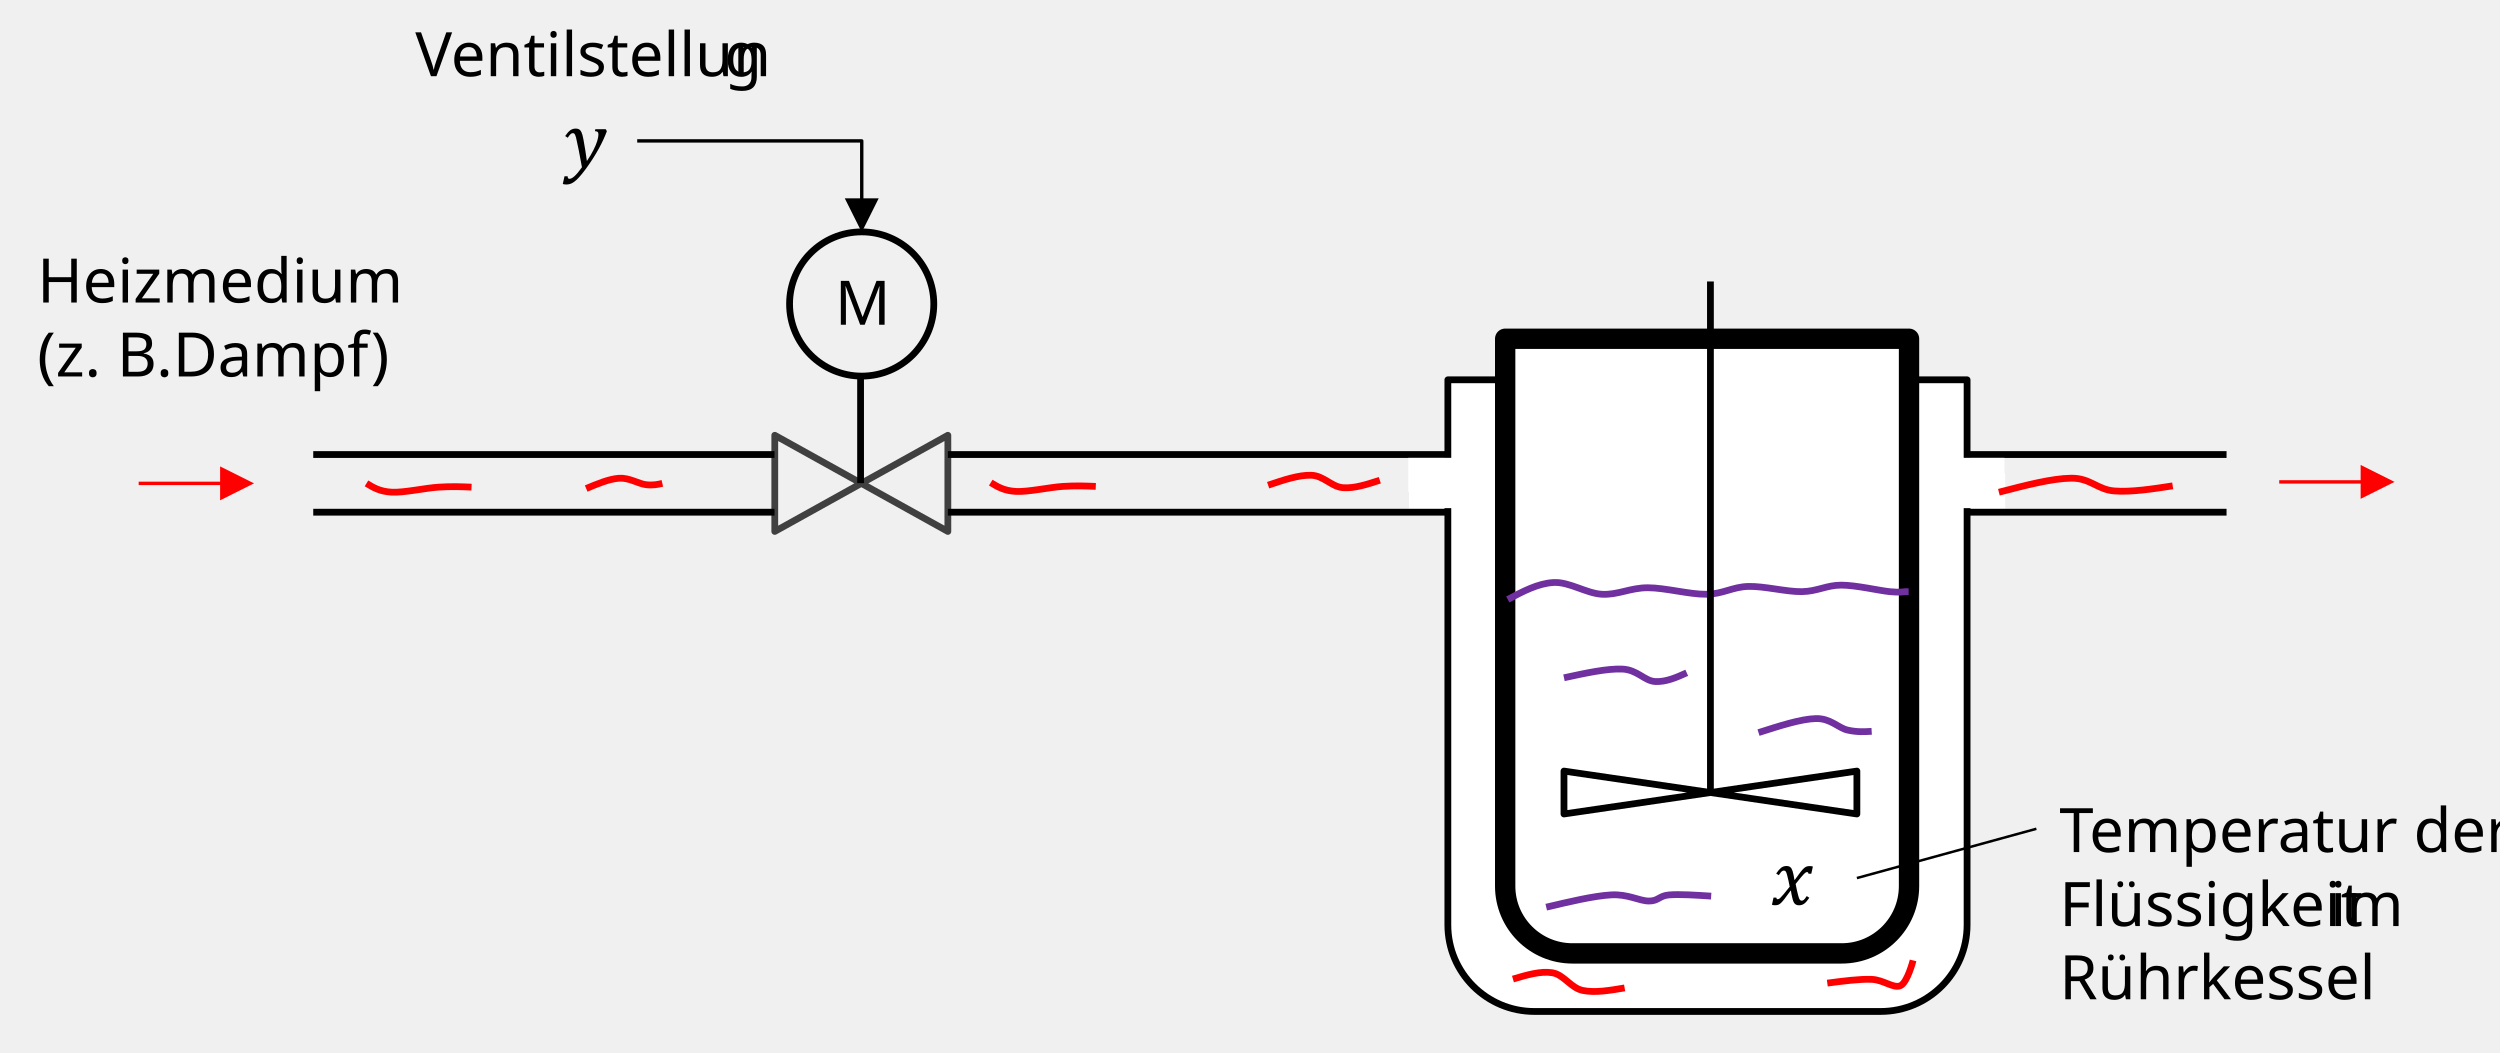
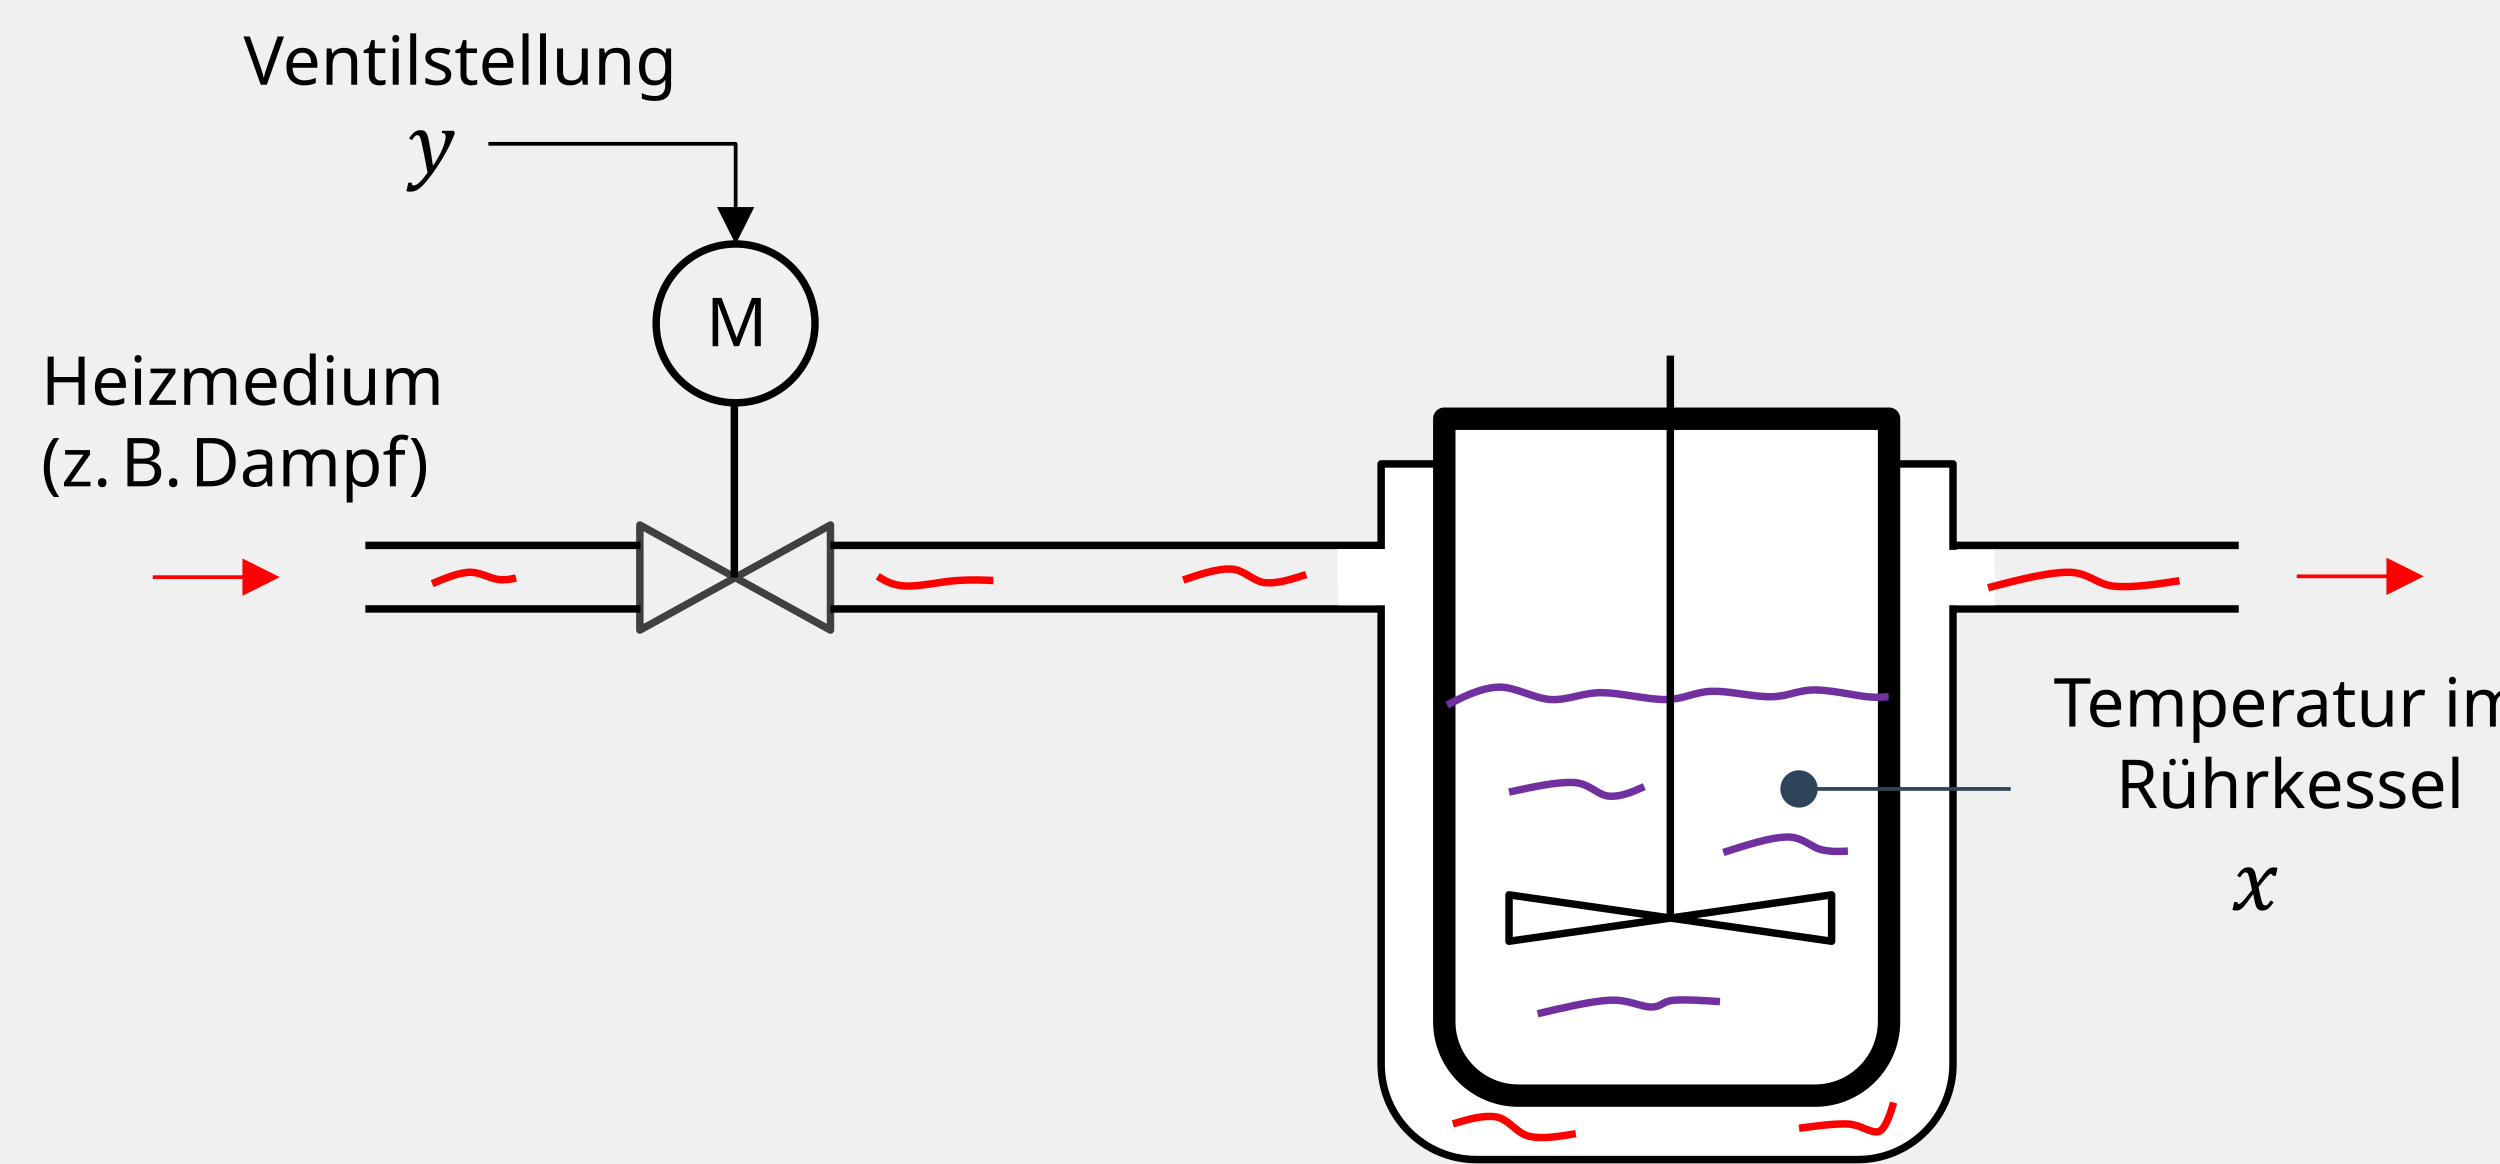
- <svg xmlns="http://www.w3.org/2000/svg" width="3380" height="1423" xml:space="preserve" overflow="hidden">
-   <g transform="translate(-503 -493)">
-     <path d="M3045.5 1860.5 2577.5 1860.5C2512.88 1860.5 2460.5 1808.12 2460.5 1743.5L2460.5 1006.5 3162.5 1006.5 3162.5 1743.5C3162.5 1808.12 3110.12 1860.5 3045.5 1860.5Z" stroke="#000000" stroke-width="9.167" stroke-linejoin="round" stroke-miterlimit="10" fill="#FFFFFF" fill-rule="evenodd" />
-     <path d="M2993 1782 2629 1782C2578.74 1782 2538 1741.26 2538 1691L2538 951 3084 951 3084 1691C3084 1741.26 3043.26 1782 2993 1782Z" stroke="#000000" stroke-width="27.5" stroke-linejoin="round" stroke-miterlimit="10" fill="#FFFFFF" fill-rule="evenodd" />
-     <path d="M1784.5 1081.5 1784.5 1211.5 1667.5 1146.5 1550.5 1211.5 1550.5 1081.5 1667.5 1146.5Z" stroke="#404040" stroke-width="9.167" stroke-linejoin="round" stroke-miterlimit="10" fill="none" fill-rule="evenodd" />
-     <path d="M1784.5 1107.5 2460.17 1107.5" stroke="#000000" stroke-width="9.167" stroke-linejoin="round" stroke-miterlimit="10" fill="#FFFFFF" fill-rule="evenodd" />
-     <path d="M1784.5 1185.5 2460.17 1185.5" stroke="#000000" stroke-width="9.167" stroke-linejoin="round" stroke-miterlimit="10" fill="#FFFFFF" fill-rule="evenodd" />
-     <path d="M3162.5 1107.5 3513.29 1107.5" stroke="#000000" stroke-width="9.167" stroke-linejoin="round" stroke-miterlimit="10" fill="#FFFFFF" fill-rule="evenodd" />
-     <path d="M3162.5 1185.5 3513.29 1185.5" stroke="#000000" stroke-width="9.167" stroke-linejoin="round" stroke-miterlimit="10" fill="#FFFFFF" fill-rule="evenodd" />
-     <path d="M926.5 1107.5 1550.12 1107.5" stroke="#000000" stroke-width="9.167" stroke-linejoin="round" stroke-miterlimit="10" fill="#FFFFFF" fill-rule="evenodd" />
-     <path d="M926.5 1185.5 1550.12 1185.5" stroke="#000000" stroke-width="9.167" stroke-linejoin="round" stroke-miterlimit="10" fill="#FFFFFF" fill-rule="evenodd" />
-     <path d="M0 0 0 144.686" stroke="#000000" stroke-width="9.167" stroke-linejoin="round" stroke-miterlimit="10" fill="none" fill-rule="evenodd" transform="matrix(1 0 0 -1 1666.5 1146.19)" />
-     <rect x="2408" y="1134" width="104" height="46" fill="#FFFFFF" />
-     <rect x="2407" y="1112" width="104" height="46" fill="#FFFFFF" />
-     <rect x="3110" y="1133" width="104" height="47" fill="#FFFFFF" />
-     <rect x="3110" y="1112" width="103" height="47" fill="#FFFFFF" />
-     <path d="M690.5 1144.21 805.173 1144.21 805.173 1148.79 690.5 1148.79ZM800.59 1123.58 846.423 1146.5 800.59 1169.42Z" fill="#FF0000" />
-     <text font-family="Calibri,Calibri_MSFontService,sans-serif" font-weight="400" font-size="83" transform="matrix(1 0 0 1 553.406 902)">Heizmedium</text>
-     <text font-family="Calibri,Calibri_MSFontService,sans-serif" font-weight="400" font-size="83" transform="matrix(1 0 0 1 553.406 1002)">(z. B.</text>
-     <text font-family="Calibri,Calibri_MSFontService,sans-serif" font-weight="400" font-size="83" transform="matrix(1 0 0 1 736.739 1002)">Dampf)</text>
-     <path d="M3584.5 1142.21 3699.17 1142.21 3699.17 1146.79 3584.5 1146.79ZM3694.59 1121.58 3740.42 1144.5 3694.59 1167.42Z" fill="#FF0000" />
-     <path d="M2541.5 1303.5C2561.86 1292.62 2582.22 1281.74 2603.44 1280.56 2624.66 1279.39 2647.61 1295.27 2668.83 1296.44 2690.05 1297.62 2707.25 1287.62 2730.77 1287.62 2754.28 1287.62 2787.26 1296.74 2809.92 1296.44 2832.57 1296.15 2845.19 1286.44 2866.7 1285.86 2888.21 1285.27 2918.03 1293.21 2938.97 1292.91 2959.9 1292.62 2972.52 1284.09 2992.31 1284.09 3012.09 1284.09 3043.35 1291.44 3057.69 1292.91 3072.03 1294.38 3078.34 1292.91 3078.34 1292.91L3083.5 1292.91" stroke="#7030A0" stroke-width="9.167" stroke-linejoin="round" stroke-miterlimit="10" fill="none" fill-rule="evenodd" />
-     <path d="M2880.5 1483.5C2909.15 1474.3 2937.8 1465.09 2957.86 1464.52 2977.92 1463.94 2988.23 1477.17 3000.84 1480.05 3013.44 1482.92 3023.47 1482.35 3033.5 1481.77" stroke="#7030A0" stroke-width="9.167" stroke-linejoin="round" stroke-miterlimit="10" fill="none" fill-rule="evenodd" />
-     <path d="M2593.5 1719.5C2625.66 1711.89 2657.83 1704.29 2680.98 1702.9 2704.14 1701.52 2719.29 1711.2 2732.45 1711.2 2745.6 1711.2 2745.88 1704.01 2759.89 1702.9 2773.9 1701.8 2795.2 1703.18 2816.5 1704.56" stroke="#7030A0" stroke-width="9.167" stroke-linejoin="round" stroke-miterlimit="10" fill="none" fill-rule="evenodd" />
-     <path d="M2617.5 1409.37C2646.59 1403.05 2675.69 1396.73 2696.22 1397.58 2716.76 1398.42 2726.17 1413.58 2740.72 1414.42 2755.26 1415.27 2769.38 1408.95 2783.5 1402.63" stroke="#7030A0" stroke-width="9.167" stroke-linejoin="round" stroke-miterlimit="10" fill="none" fill-rule="evenodd" />
-     <path d="M3013.5 1535.5 3013.5 1593.5 2815.5 1564.5 2617.5 1593.5 2617.5 1535.5 2815.5 1564.5Z" stroke="#000000" stroke-width="9.167" stroke-linejoin="round" stroke-miterlimit="10" fill="#FFFFFF" fill-rule="evenodd" />
-     <path d="M0 0 0 691.211" stroke="#000000" stroke-width="9.167" stroke-linejoin="round" stroke-miterlimit="10" fill="#FFFFFF" fill-rule="evenodd" transform="matrix(1 0 0 -1 2815.5 1564.71)" />
-     <path d="M2217.5 1148.99C2238.23 1141.98 2258.97 1134.97 2275.84 1135.53 2292.71 1136.09 2303.3 1151.23 2318.74 1152.36 2334.18 1153.48 2351.34 1147.87 2368.5 1142.26" stroke="#FF0000" stroke-width="9.167" stroke-linejoin="round" stroke-miterlimit="10" fill="none" fill-rule="evenodd" />
-     <path d="M3205.5 1158.5C3241.38 1149.15 3277.26 1139.79 3303.27 1139.5 3329.29 1139.22 3338.72 1155.05 3361.59 1156.77 3384.47 1158.5 3412.48 1154.18 3440.5 1149.87" stroke="#FF0000" stroke-width="9.167" stroke-linejoin="round" stroke-miterlimit="10" fill="none" fill-rule="evenodd" />
-     <path d="M2548.5 1816.69C2567.23 1811.14 2585.96 1805.58 2601.69 1808.14 2617.42 1810.71 2626.57 1828.66 2642.88 1832.08 2659.18 1835.5 2679.34 1832.08 2699.5 1828.66" stroke="#FF0000" stroke-width="9.167" stroke-linejoin="round" stroke-miterlimit="10" fill="none" fill-rule="evenodd" />
-     <path d="M2973.5 1822.19C2995.11 1819.35 3016.72 1816.51 3033.21 1817.07 3049.7 1817.64 3063.06 1829.86 3072.44 1825.6 3081.82 1821.34 3089.5 1791.5 3089.5 1791.5L3089.5 1791.5" stroke="#FF0000" stroke-width="9.167" stroke-linejoin="round" stroke-miterlimit="10" fill="none" fill-rule="evenodd" />
-     <path d="M1842.5 1145.5C1851.48 1151.04 1860.46 1156.57 1876.72 1157.42 1892.97 1158.28 1922.05 1151.75 1940.02 1150.61 1957.98 1149.47 1971.24 1150.04 1984.5 1150.61" stroke="#FF0000" stroke-width="9.167" stroke-linejoin="round" stroke-miterlimit="10" fill="none" fill-rule="evenodd" />
-     <path d="M1295.5 1153.5C1311.09 1146.97 1326.69 1140.43 1340.13 1139.56 1353.58 1138.69 1366.46 1147.11 1376.18 1148.27 1385.91 1149.44 1392.21 1147.98 1398.5 1146.53" stroke="#FF0000" stroke-width="9.167" stroke-linejoin="round" stroke-miterlimit="10" fill="none" fill-rule="evenodd" />
-     <path d="M2918.28 1663.83C2919.39 1663.83 2920.36 1663.95 2921.21 1664.2 2922.05 1664.45 2922.79 1664.84 2923.43 1665.36 2924.08 1665.88 2924.65 1666.55 2925.15 1667.37 2925.65 1668.2 2926.14 1669.32 2926.6 1670.73 2927.07 1672.14 2927.51 1673.9 2927.92 1675.99 2928.33 1678.09 2928.7 1680.26 2929.02 1682.52L2929.56 1682.52C2932.99 1677.69 2935.6 1674.15 2937.37 1671.91 2939.14 1669.67 2940.64 1668.01 2941.86 1666.92 2943.07 1665.82 2944.25 1665.05 2945.38 1664.61 2946.5 1664.16 2948 1663.94 2949.86 1663.94 2951.54 1663.94 2952.92 1664.15 2954 1664.58L2951.85 1674.3 2948.09 1674.3C2947.87 1672.8 2947.25 1672.05 2946.21 1672.05 2945.89 1672.05 2945.55 1672.1 2945.19 1672.21 2944.83 1672.31 2944.39 1672.55 2943.87 1672.91 2943.35 1673.26 2942.59 1673.96 2941.59 1675 2940.59 1676.04 2939.46 1677.31 2938.2 1678.81 2936.95 1680.32 2935.66 1681.89 2934.34 1683.54L2930.69 1688.11C2931.33 1691.54 2931.94 1694.52 2932.51 1697.02 2933.08 1699.53 2933.59 1701.61 2934.04 1703.28 2934.49 1704.94 2934.88 1706.26 2935.22 1707.23 2935.56 1708.19 2935.93 1708.92 2936.32 1709.4 2936.72 1709.89 2937.12 1710.23 2937.53 1710.42 2937.95 1710.62 2938.42 1710.72 2938.96 1710.72 2939.92 1710.72 2940.86 1710.34 2941.78 1709.59 2942.69 1708.84 2944.01 1707.14 2945.72 1704.49L2949.22 1706.8C2946.71 1710.52 2944.44 1713.14 2942.42 1714.67 2940.4 1716.19 2937.99 1716.95 2935.2 1716.95 2933.66 1716.95 2932.35 1716.67 2931.28 1716.12 2930.2 1715.56 2929.27 1714.67 2928.48 1713.46 2927.7 1712.24 2927 1710.34 2926.39 1707.76 2925.28 1703.18 2924.6 1699.67 2924.35 1697.24L2923.81 1697.24C2920.01 1702.57 2917.19 1706.4 2915.35 1708.73 2913.51 1711.06 2911.98 1712.78 2910.79 1713.89 2909.59 1715 2908.42 1715.78 2907.29 1716.22 2906.17 1716.67 2904.67 1716.89 2902.81 1716.89 2901.13 1716.89 2899.75 1716.68 2898.67 1716.25L2900.82 1706.53 2904.58 1706.53C2904.8 1708.03 2905.42 1708.78 2906.46 1708.78 2906.96 1708.78 2907.49 1708.65 2908.05 1708.38 2908.6 1708.11 2909.4 1707.47 2910.44 1706.45 2911.47 1705.43 2912.91 1703.82 2914.73 1701.64 2916.56 1699.46 2919.21 1696.18 2922.68 1691.81 2922.15 1688.98 2921.59 1686.26 2921.02 1683.65 2920.44 1681.03 2919.85 1678.6 2919.24 1676.34 2918.64 1674.09 2918.13 1672.61 2917.74 1671.91 2917.35 1671.21 2916.93 1670.73 2916.48 1670.46 2916.03 1670.19 2915.47 1670.06 2914.79 1670.06 2914.03 1670.06 2913.35 1670.23 2912.75 1670.57 2912.14 1670.91 2911.47 1671.5 2910.76 1672.34 2910.04 1673.18 2909.09 1674.5 2907.91 1676.29L2904.42 1673.98C2906.68 1670.58 2908.84 1668.04 2910.92 1666.35 2913 1664.67 2915.45 1663.83 2918.28 1663.83Z" fill-rule="evenodd" />
-     <text fill="#000000" fill-opacity="0" font-family="Arial,Arial_MSFontService,sans-serif" font-size="53.12" x="2898.67" y="1710.31">𝑥</text>
-     <path d="M1281.25 666.838C1282.72 666.838 1283.97 667.035 1285.01 667.428 1285.73 667.715 1286.44 668.189 1287.16 668.852 1287.87 669.514 1288.51 670.436 1289.06 671.618 1289.62 672.8 1290.1 674.124 1290.51 675.593 1290.93 677.061 1291.38 679.173 1291.88 681.93 1292.74 686.55 1293.58 691.41 1294.38 696.513 1295.19 701.615 1295.88 706.351 1296.45 710.719 1299.92 705.706 1302.87 700.801 1305.29 696.003 1307.7 691.205 1309.44 687.033 1310.5 683.488 1311.55 679.943 1312.08 677.061 1312.08 674.841 1312.08 673.158 1311.72 672.012 1311.01 671.403 1310.29 670.794 1309.07 670.436 1307.35 670.329L1307.89 667.697 1322.02 667.697 1323.47 670.383C1320.75 677.831 1317.06 685.798 1312.4 694.284 1307.82 702.591 1302.57 710.863 1296.66 719.098 1291.01 726.94 1286.3 732.616 1282.54 736.125 1279.92 738.524 1277.4 740.243 1274.97 741.281 1273.03 742.069 1270.97 742.463 1268.79 742.463 1268.04 742.463 1267.17 742.4 1266.18 742.275 1265.2 742.149 1264.44 741.979 1263.9 741.764L1266.21 731.344 1270.45 731.344C1270.45 733.636 1271.24 734.782 1272.82 734.782 1274.89 734.782 1277.31 733.484 1280.07 730.888 1282.83 728.292 1286.07 724.38 1289.79 719.152 1288.75 712.886 1287.34 705.331 1285.55 696.486 1283.65 687.033 1282.4 681.178 1281.79 678.923 1281.03 676.201 1280.25 674.465 1279.42 673.713 1278.92 673.247 1278.3 673.014 1277.54 673.014 1276.4 673.014 1275.32 673.48 1274.32 674.411 1273.32 675.342 1272.08 676.953 1270.61 679.245L1267.12 676.935C1269.59 673.247 1271.9 670.642 1274.05 669.12 1276.2 667.599 1278.6 666.838 1281.25 666.838Z" fill-rule="evenodd" />
-     <text fill="#000000" fill-opacity="0" font-family="Arial,Arial_MSFontService,sans-serif" font-size="75.625" x="1263.9" y="733.01">𝑦</text>
-     <path d="M1570.5 904C1570.5 850.152 1614.15 806.5 1668 806.5 1721.85 806.5 1765.5 850.152 1765.5 904 1765.5 957.848 1721.85 1001.5 1668 1001.5 1614.15 1001.5 1570.5 957.848 1570.5 904Z" stroke="#000000" stroke-width="9.167" stroke-linejoin="round" stroke-miterlimit="10" fill="none" fill-rule="evenodd" />
-     <text font-family="Calibri,Calibri_MSFontService,sans-serif" font-weight="400" font-size="83" transform="matrix(1 0 0 1 1631.74 932)">M</text>
-     <path d="M1364.5 681.208 1668.08 681.208C1669.34 681.208 1670.37 682.234 1670.37 683.5L1670.37 765.749 1665.79 765.749 1665.79 683.5 1668.08 685.792 1364.5 685.792ZM1690.99 761.166 1668.08 806.999 1645.16 761.166Z" />
-     <path d="M998.5 1146.5C1007.48 1152.04 1016.46 1157.57 1032.72 1158.42 1048.97 1159.28 1078.05 1152.75 1096.02 1151.61 1113.98 1150.47 1127.24 1151.04 1140.5 1151.61" stroke="#FF0000" stroke-width="9.167" stroke-linejoin="round" stroke-miterlimit="10" fill="none" fill-rule="evenodd" />
-     <text font-family="Calibri,Calibri_MSFontService,sans-serif" font-weight="400" font-size="83" transform="matrix(1 0 0 1 3287.32 1645)">Temperatur der </text>
-     <text font-family="Calibri,Calibri_MSFontService,sans-serif" font-weight="400" font-size="83" transform="matrix(1 0 0 1 3287.32 1745)">Flüssigkeit</text>
-     <text font-family="Calibri,Calibri_MSFontService,sans-serif" font-weight="400" font-size="83" transform="matrix(1 0 0 1 3653.6 1745)">im </text>
-     <text font-family="Calibri,Calibri_MSFontService,sans-serif" font-weight="400" font-size="83" transform="matrix(1 0 0 1 3287.32 1844)">Rührkessel</text>
-     <path d="M0 0 242.682 66.645" stroke="#000000" stroke-width="3.438" stroke-linejoin="round" stroke-miterlimit="10" fill="none" fill-rule="evenodd" transform="matrix(1 0 0 -1 3013.5 1680.14)" />
-     <text font-family="Calibri,Calibri_MSFontService,sans-serif" font-weight="400" font-size="83" transform="matrix(1 0 0 1 1064.46 596)">Ventilstellun</text>
-     <text font-family="Calibri,Calibri_MSFontService,sans-serif" font-weight="400" font-size="83" transform="matrix(1 0 0 1 1482.23 596)">g</text>
+ <svg xmlns="http://www.w3.org/2000/svg" width="3069" height="1428" xml:space="preserve" overflow="hidden">
+   <g transform="translate(-765 -539)">
+     <path d="M3045.5 1962.5 2577.5 1962.5C2512.88 1962.5 2460.5 1910.12 2460.5 1845.5L2460.5 1108.5 3162.5 1108.5 3162.5 1845.5C3162.5 1910.12 3110.12 1962.5 3045.5 1962.5Z" stroke="#000000" stroke-width="9.167" stroke-linejoin="round" stroke-miterlimit="10" fill="#FFFFFF" fill-rule="evenodd" />
+     <path d="M2993 1884 2629 1884C2578.74 1884 2538 1843.26 2538 1793L2538 1053 3084 1053 3084 1793C3084 1843.26 3043.26 1884 2993 1884Z" stroke="#000000" stroke-width="27.5" stroke-linejoin="round" stroke-miterlimit="10" fill="#FFFFFF" fill-rule="evenodd" />
+     <path d="M1784.5 1183.5 1784.5 1312.5 1667.5 1248 1550.5 1312.5 1550.5 1183.5 1667.5 1248Z" stroke="#404040" stroke-width="9.167" stroke-linejoin="round" stroke-miterlimit="10" fill="none" fill-rule="evenodd" />
+     <path d="M1784.5 1208.5 2460.17 1208.5" stroke="#000000" stroke-width="9.167" stroke-linejoin="round" stroke-miterlimit="10" fill="#FFFFFF" fill-rule="evenodd" />
+     <path d="M1784.5 1286.5 2460.17 1286.5" stroke="#000000" stroke-width="9.167" stroke-linejoin="round" stroke-miterlimit="10" fill="#FFFFFF" fill-rule="evenodd" />
+     <path d="M3162.5 1208.5 3513.29 1208.5" stroke="#000000" stroke-width="9.167" stroke-linejoin="round" stroke-miterlimit="10" fill="#FFFFFF" fill-rule="evenodd" />
+     <path d="M3162.5 1286.5 3513.29 1286.5" stroke="#000000" stroke-width="9.167" stroke-linejoin="round" stroke-miterlimit="10" fill="#FFFFFF" fill-rule="evenodd" />
+     <path d="M1213.5 1208.5 1551.3 1208.5" stroke="#000000" stroke-width="9.167" stroke-linejoin="round" stroke-miterlimit="10" fill="#FFFFFF" fill-rule="evenodd" />
+     <path d="M1213.5 1286.5 1551.3 1286.5" stroke="#000000" stroke-width="9.167" stroke-linejoin="round" stroke-miterlimit="10" fill="#FFFFFF" fill-rule="evenodd" />
+     <path d="M0 0 0 214.519" stroke="#000000" stroke-width="9.167" stroke-linejoin="round" stroke-miterlimit="10" fill="none" fill-rule="evenodd" transform="matrix(1 0 0 -1 1666.5 1248.02)" />
+     <rect x="2408" y="1235" width="104" height="47" fill="#FFFFFF" />
+     <rect x="2407" y="1213" width="104" height="47" fill="#FFFFFF" />
+     <rect x="3110" y="1235" width="104" height="47" fill="#FFFFFF" />
+     <rect x="3110" y="1214" width="103" height="47" fill="#FFFFFF" />
+     <path d="M952.5 1245.21 1067.17 1245.21 1067.17 1249.79 952.5 1249.79ZM1062.59 1224.58 1108.42 1247.5 1062.59 1270.42Z" fill="#FF0000" />
+     <text font-family="Calibri,Calibri_MSFontService,sans-serif" font-weight="400" font-size="83" transform="matrix(1 0 0 1 815.436 1036)">Heizmedium</text>
+     <text font-family="Calibri,Calibri_MSFontService,sans-serif" font-weight="400" font-size="83" transform="matrix(1 0 0 1 815.436 1136)">(z.</text>
+     <text font-family="Calibri,Calibri_MSFontService,sans-serif" font-weight="400" font-size="83" transform="matrix(1 0 0 1 913.405 1136)">B.</text>
+     <text font-family="Calibri,Calibri_MSFontService,sans-serif" font-weight="400" font-size="83" transform="matrix(1 0 0 1 998.769 1136)">Dampf)</text>
+     <path d="M3584.5 1244.21 3699.17 1244.21 3699.17 1248.79 3584.5 1248.79ZM3694.59 1223.58 3740.42 1246.5 3694.59 1269.42Z" fill="#FF0000" />
+     <path d="M2541.5 1404.5C2561.86 1394.09 2582.22 1383.68 2603.44 1382.56 2624.66 1381.43 2647.61 1396.62 2668.83 1397.75 2690.05 1398.87 2707.25 1389.31 2730.77 1389.31 2754.28 1389.31 2787.26 1398.03 2809.92 1397.75 2832.57 1397.47 2845.19 1388.19 2866.7 1387.62 2888.21 1387.06 2918.03 1394.66 2938.97 1394.37 2959.9 1394.09 2972.52 1385.93 2992.31 1385.93 3012.09 1385.93 3043.35 1392.97 3057.69 1394.37 3072.03 1395.78 3078.34 1394.37 3078.34 1394.37L3083.5 1394.37" stroke="#7030A0" stroke-width="9.167" stroke-linejoin="round" stroke-miterlimit="10" fill="none" fill-rule="evenodd" />
+     <path d="M2880.5 1585.5C2909.15 1576.3 2937.8 1567.09 2957.86 1566.52 2977.92 1565.94 2988.23 1579.17 3000.84 1582.05 3013.44 1584.92 3023.47 1584.35 3033.5 1583.77" stroke="#7030A0" stroke-width="9.167" stroke-linejoin="round" stroke-miterlimit="10" fill="none" fill-rule="evenodd" />
+     <path d="M2652.5 1783.5C2684.81 1775.89 2717.11 1768.29 2740.38 1766.9 2763.64 1765.52 2778.86 1775.2 2792.07 1775.2 2805.28 1775.2 2805.57 1768.01 2819.64 1766.9 2833.71 1765.8 2855.1 1767.18 2876.5 1768.56" stroke="#7030A0" stroke-width="9.167" stroke-linejoin="round" stroke-miterlimit="10" fill="none" fill-rule="evenodd" />
+     <path d="M2617.5 1511.37C2646.59 1505.05 2675.69 1498.73 2696.22 1499.58 2716.76 1500.42 2726.17 1515.58 2740.72 1516.42 2755.26 1517.27 2769.38 1510.95 2783.5 1504.63" stroke="#7030A0" stroke-width="9.167" stroke-linejoin="round" stroke-miterlimit="10" fill="none" fill-rule="evenodd" />
+     <path d="M3013.5 1637.5 3013.5 1694.5 2815.5 1666 2617.5 1694.5 2617.5 1637.5 2815.5 1666Z" stroke="#000000" stroke-width="9.167" stroke-linejoin="round" stroke-miterlimit="10" fill="#FFFFFF" fill-rule="evenodd" />
+     <path d="M0 0 0 691.211" stroke="#000000" stroke-width="9.167" stroke-linejoin="round" stroke-miterlimit="10" fill="#FFFFFF" fill-rule="evenodd" transform="matrix(1 0 0 -1 2815.5 1666.71)" />
+     <path d="M2217.5 1250.99C2238.23 1243.98 2258.97 1236.97 2275.84 1237.53 2292.71 1238.09 2303.3 1253.23 2318.74 1254.36 2334.18 1255.48 2351.34 1249.87 2368.5 1244.26" stroke="#FF0000" stroke-width="9.167" stroke-linejoin="round" stroke-miterlimit="10" fill="none" fill-rule="evenodd" />
+     <path d="M3205.5 1260.5C3241.38 1251.15 3277.26 1241.79 3303.27 1241.5 3329.29 1241.22 3338.72 1257.05 3361.59 1258.77 3384.47 1260.5 3412.48 1256.18 3440.5 1251.87" stroke="#FF0000" stroke-width="9.167" stroke-linejoin="round" stroke-miterlimit="10" fill="none" fill-rule="evenodd" />
+     <path d="M2548.5 1918.69C2567.23 1913.14 2585.96 1907.58 2601.69 1910.14 2617.42 1912.71 2626.57 1930.66 2642.88 1934.08 2659.18 1937.5 2679.34 1934.08 2699.5 1930.66" stroke="#FF0000" stroke-width="9.167" stroke-linejoin="round" stroke-miterlimit="10" fill="none" fill-rule="evenodd" />
+     <path d="M2973.5 1924.07C2995.11 1921.14 3016.72 1918.22 3033.21 1918.81 3049.7 1919.39 3063.06 1931.96 3072.44 1927.57 3081.82 1923.19 3089.5 1892.5 3089.5 1892.5L3089.5 1892.5" stroke="#FF0000" stroke-width="9.167" stroke-linejoin="round" stroke-miterlimit="10" fill="none" fill-rule="evenodd" />
+     <path d="M1842.5 1246.5C1851.48 1252.04 1860.46 1257.57 1876.72 1258.42 1892.97 1259.28 1922.05 1252.75 1940.02 1251.61 1957.98 1250.47 1971.24 1251.04 1984.5 1251.61" stroke="#FF0000" stroke-width="9.167" stroke-linejoin="round" stroke-miterlimit="10" fill="none" fill-rule="evenodd" />
+     <path d="M1295.5 1255.5C1311.09 1248.97 1326.69 1242.43 1340.13 1241.56 1353.58 1240.69 1366.46 1249.11 1376.18 1250.27 1385.91 1251.44 1392.21 1249.98 1398.5 1248.53" stroke="#FF0000" stroke-width="9.167" stroke-linejoin="round" stroke-miterlimit="10" fill="none" fill-rule="evenodd" />
+     <path d="M1281.25 698.727C1282.72 698.727 1283.97 698.924 1285.01 699.318 1285.73 699.604 1286.44 700.079 1287.16 700.741 1287.87 701.403 1288.51 702.325 1289.06 703.507 1289.62 704.689 1290.1 706.014 1290.51 707.482 1290.93 708.95 1291.38 711.062 1291.88 713.82 1292.74 718.439 1293.58 723.3 1294.38 728.402 1295.19 733.505 1295.88 738.24 1296.45 742.609 1299.92 737.596 1302.87 732.69 1305.29 727.892 1307.7 723.094 1309.44 718.922 1310.5 715.377 1311.55 711.832 1312.08 708.95 1312.08 706.73 1312.08 705.047 1311.72 703.901 1311.01 703.292 1310.29 702.684 1309.07 702.325 1307.35 702.218L1307.89 699.586 1322.02 699.586 1323.47 702.272C1320.75 709.72 1317.06 717.687 1312.4 726.173 1307.82 734.48 1302.57 742.752 1296.66 750.988 1291.01 758.829 1286.3 764.505 1282.54 768.014 1279.92 770.413 1277.4 772.132 1274.97 773.17 1273.03 773.958 1270.97 774.352 1268.79 774.352 1268.04 774.352 1267.17 774.289 1266.18 774.164 1265.2 774.039 1264.44 773.868 1263.9 773.654L1266.21 763.234 1270.45 763.234C1270.45 765.525 1271.24 766.671 1272.82 766.671 1274.89 766.671 1277.31 765.373 1280.07 762.777 1282.83 760.181 1286.07 756.269 1289.79 751.041 1288.75 744.775 1287.34 737.22 1285.55 728.375 1283.65 718.922 1282.4 713.068 1281.79 710.812 1281.03 708.09 1280.25 706.354 1279.42 705.602 1278.92 705.136 1278.3 704.904 1277.54 704.904 1276.4 704.904 1275.32 705.369 1274.32 706.3 1273.32 707.231 1272.08 708.842 1270.61 711.134L1267.12 708.824C1269.59 705.136 1271.9 702.531 1274.05 701.01 1276.2 699.488 1278.6 698.727 1281.25 698.727Z" fill-rule="evenodd" />
+     <text fill="#000000" fill-opacity="0" font-family="Arial,Arial_MSFontService,sans-serif" font-size="75.625" x="1263.9" y="764.899">𝑦</text>
+     <path d="M1570.5 936C1570.5 882.152 1614.15 838.5 1668 838.5 1721.85 838.5 1765.5 882.152 1765.5 936 1765.5 989.848 1721.85 1033.5 1668 1033.5 1614.15 1033.5 1570.5 989.848 1570.5 936Z" stroke="#000000" stroke-width="9.167" stroke-linejoin="round" stroke-miterlimit="10" fill="none" fill-rule="evenodd" />
+     <text font-family="Calibri,Calibri_MSFontService,sans-serif" font-weight="400" font-size="83" transform="matrix(1 0 0 1 1631.74 964)">M</text>
+     <path d="M1364.5 713.208 1668.08 713.208C1669.34 713.208 1670.37 714.234 1670.37 715.5L1670.37 797.749 1665.79 797.749 1665.79 715.5 1668.08 717.792 1364.5 717.792ZM1690.99 793.166 1668.08 838.999 1645.16 793.166Z" />
+     <text font-family="Calibri,Calibri_MSFontService,sans-serif" font-weight="400" font-size="83" transform="matrix(1 0 0 1 1063.89 643)">Ventilstellung</text>
+     <path d="M2973.5 1505.21 3233.34 1505.21 3233.34 1509.79 2973.5 1509.79ZM2973.5 1530.42C2960.84 1530.42 2950.58 1520.16 2950.58 1507.5 2950.58 1494.84 2960.84 1484.58 2973.5 1484.58 2986.16 1484.58 2996.42 1494.84 2996.42 1507.5 2996.42 1520.16 2986.16 1530.42 2973.5 1530.42Z" fill="#2E445B" />
+     <text font-family="Calibri,Calibri_MSFontService,sans-serif" font-weight="400" font-size="83" transform="matrix(1 0 0 1 3285.96 1431)">Temperatur im</text>
+     <text font-family="Calibri,Calibri_MSFontService,sans-serif" font-weight="400" font-size="83" transform="matrix(1 0 0 1 3362.57 1531)">Rührkessel</text>
+     <path d="M3525.16 1603.68C3526.27 1603.68 3527.25 1603.8 3528.09 1604.05 3528.93 1604.3 3529.67 1604.69 3530.32 1605.21 3530.96 1605.73 3531.54 1606.4 3532.04 1607.22 3532.54 1608.04 3533.02 1609.16 3533.49 1610.58 3533.95 1611.99 3534.39 1613.75 3534.8 1615.84 3535.22 1617.94 3535.58 1620.11 3535.9 1622.37L3536.44 1622.37C3539.88 1617.53 3542.48 1614 3544.26 1611.76 3546.03 1609.52 3547.52 1607.86 3548.74 1606.76 3549.96 1605.67 3551.13 1604.9 3552.26 1604.45 3553.39 1604.01 3554.88 1603.78 3556.74 1603.78 3558.43 1603.78 3559.81 1604 3560.88 1604.43L3558.73 1614.15 3554.97 1614.15C3554.76 1612.65 3554.13 1611.89 3553.09 1611.89 3552.77 1611.89 3552.43 1611.95 3552.07 1612.05 3551.71 1612.16 3551.27 1612.39 3550.76 1612.75 3550.24 1613.11 3549.48 1613.81 3548.47 1614.85 3547.47 1615.89 3546.34 1617.16 3545.09 1618.66 3543.84 1620.16 3542.55 1621.74 3541.22 1623.39L3537.57 1627.95C3538.21 1631.39 3538.82 1634.36 3539.4 1636.87 3539.97 1639.38 3540.48 1641.46 3540.93 1643.13 3541.37 1644.79 3541.77 1646.11 3542.11 1647.07 3542.45 1648.04 3542.82 1648.77 3543.21 1649.25 3543.6 1649.73 3544.01 1650.07 3544.42 1650.27 3544.83 1650.47 3545.3 1650.56 3545.84 1650.56 3546.81 1650.56 3547.75 1650.19 3548.66 1649.44 3549.57 1648.69 3550.89 1646.98 3552.61 1644.33L3556.1 1646.64C3553.59 1650.37 3551.33 1652.99 3549.31 1654.51 3547.28 1656.03 3544.87 1656.8 3542.08 1656.8 3540.54 1656.8 3539.23 1656.52 3538.16 1655.96 3537.09 1655.41 3536.16 1654.52 3535.37 1653.3 3534.58 1652.09 3533.88 1650.19 3533.27 1647.61 3532.16 1643.03 3531.48 1639.52 3531.23 1637.08L3530.69 1637.08C3526.9 1642.42 3524.08 1646.25 3522.23 1648.58 3520.39 1650.91 3518.87 1652.62 3517.67 1653.73 3516.47 1654.84 3515.31 1655.62 3514.18 1656.07 3513.05 1656.52 3511.56 1656.74 3509.69 1656.74 3508.01 1656.74 3506.63 1656.53 3505.56 1656.1L3507.71 1646.38 3511.47 1646.38C3511.68 1647.88 3512.31 1648.63 3513.35 1648.63 3513.85 1648.63 3514.38 1648.5 3514.93 1648.23 3515.49 1647.96 3516.28 1647.32 3517.32 1646.29 3518.36 1645.27 3519.79 1643.67 3521.62 1641.49 3523.44 1639.3 3526.09 1636.03 3529.57 1631.66 3529.03 1628.83 3528.47 1626.11 3527.9 1623.49 3527.33 1620.88 3526.74 1618.45 3526.13 1616.19 3525.52 1613.93 3525.02 1612.46 3524.62 1611.76 3524.23 1611.06 3523.81 1610.58 3523.36 1610.31 3522.92 1610.04 3522.35 1609.91 3521.67 1609.91 3520.92 1609.91 3520.24 1610.08 3519.63 1610.42 3519.02 1610.76 3518.36 1611.35 3517.64 1612.19 3516.93 1613.03 3515.98 1614.35 3514.8 1616.14L3511.3 1613.83C3513.56 1610.42 3515.73 1607.88 3517.8 1606.2 3519.88 1604.52 3522.33 1603.68 3525.16 1603.68Z" fill-rule="evenodd" />
+     <text fill="#000000" fill-opacity="0" font-family="Arial,Arial_MSFontService,sans-serif" font-size="53.12" x="3505.56" y="1650.16">𝑥</text>
  </g>
</svg>
